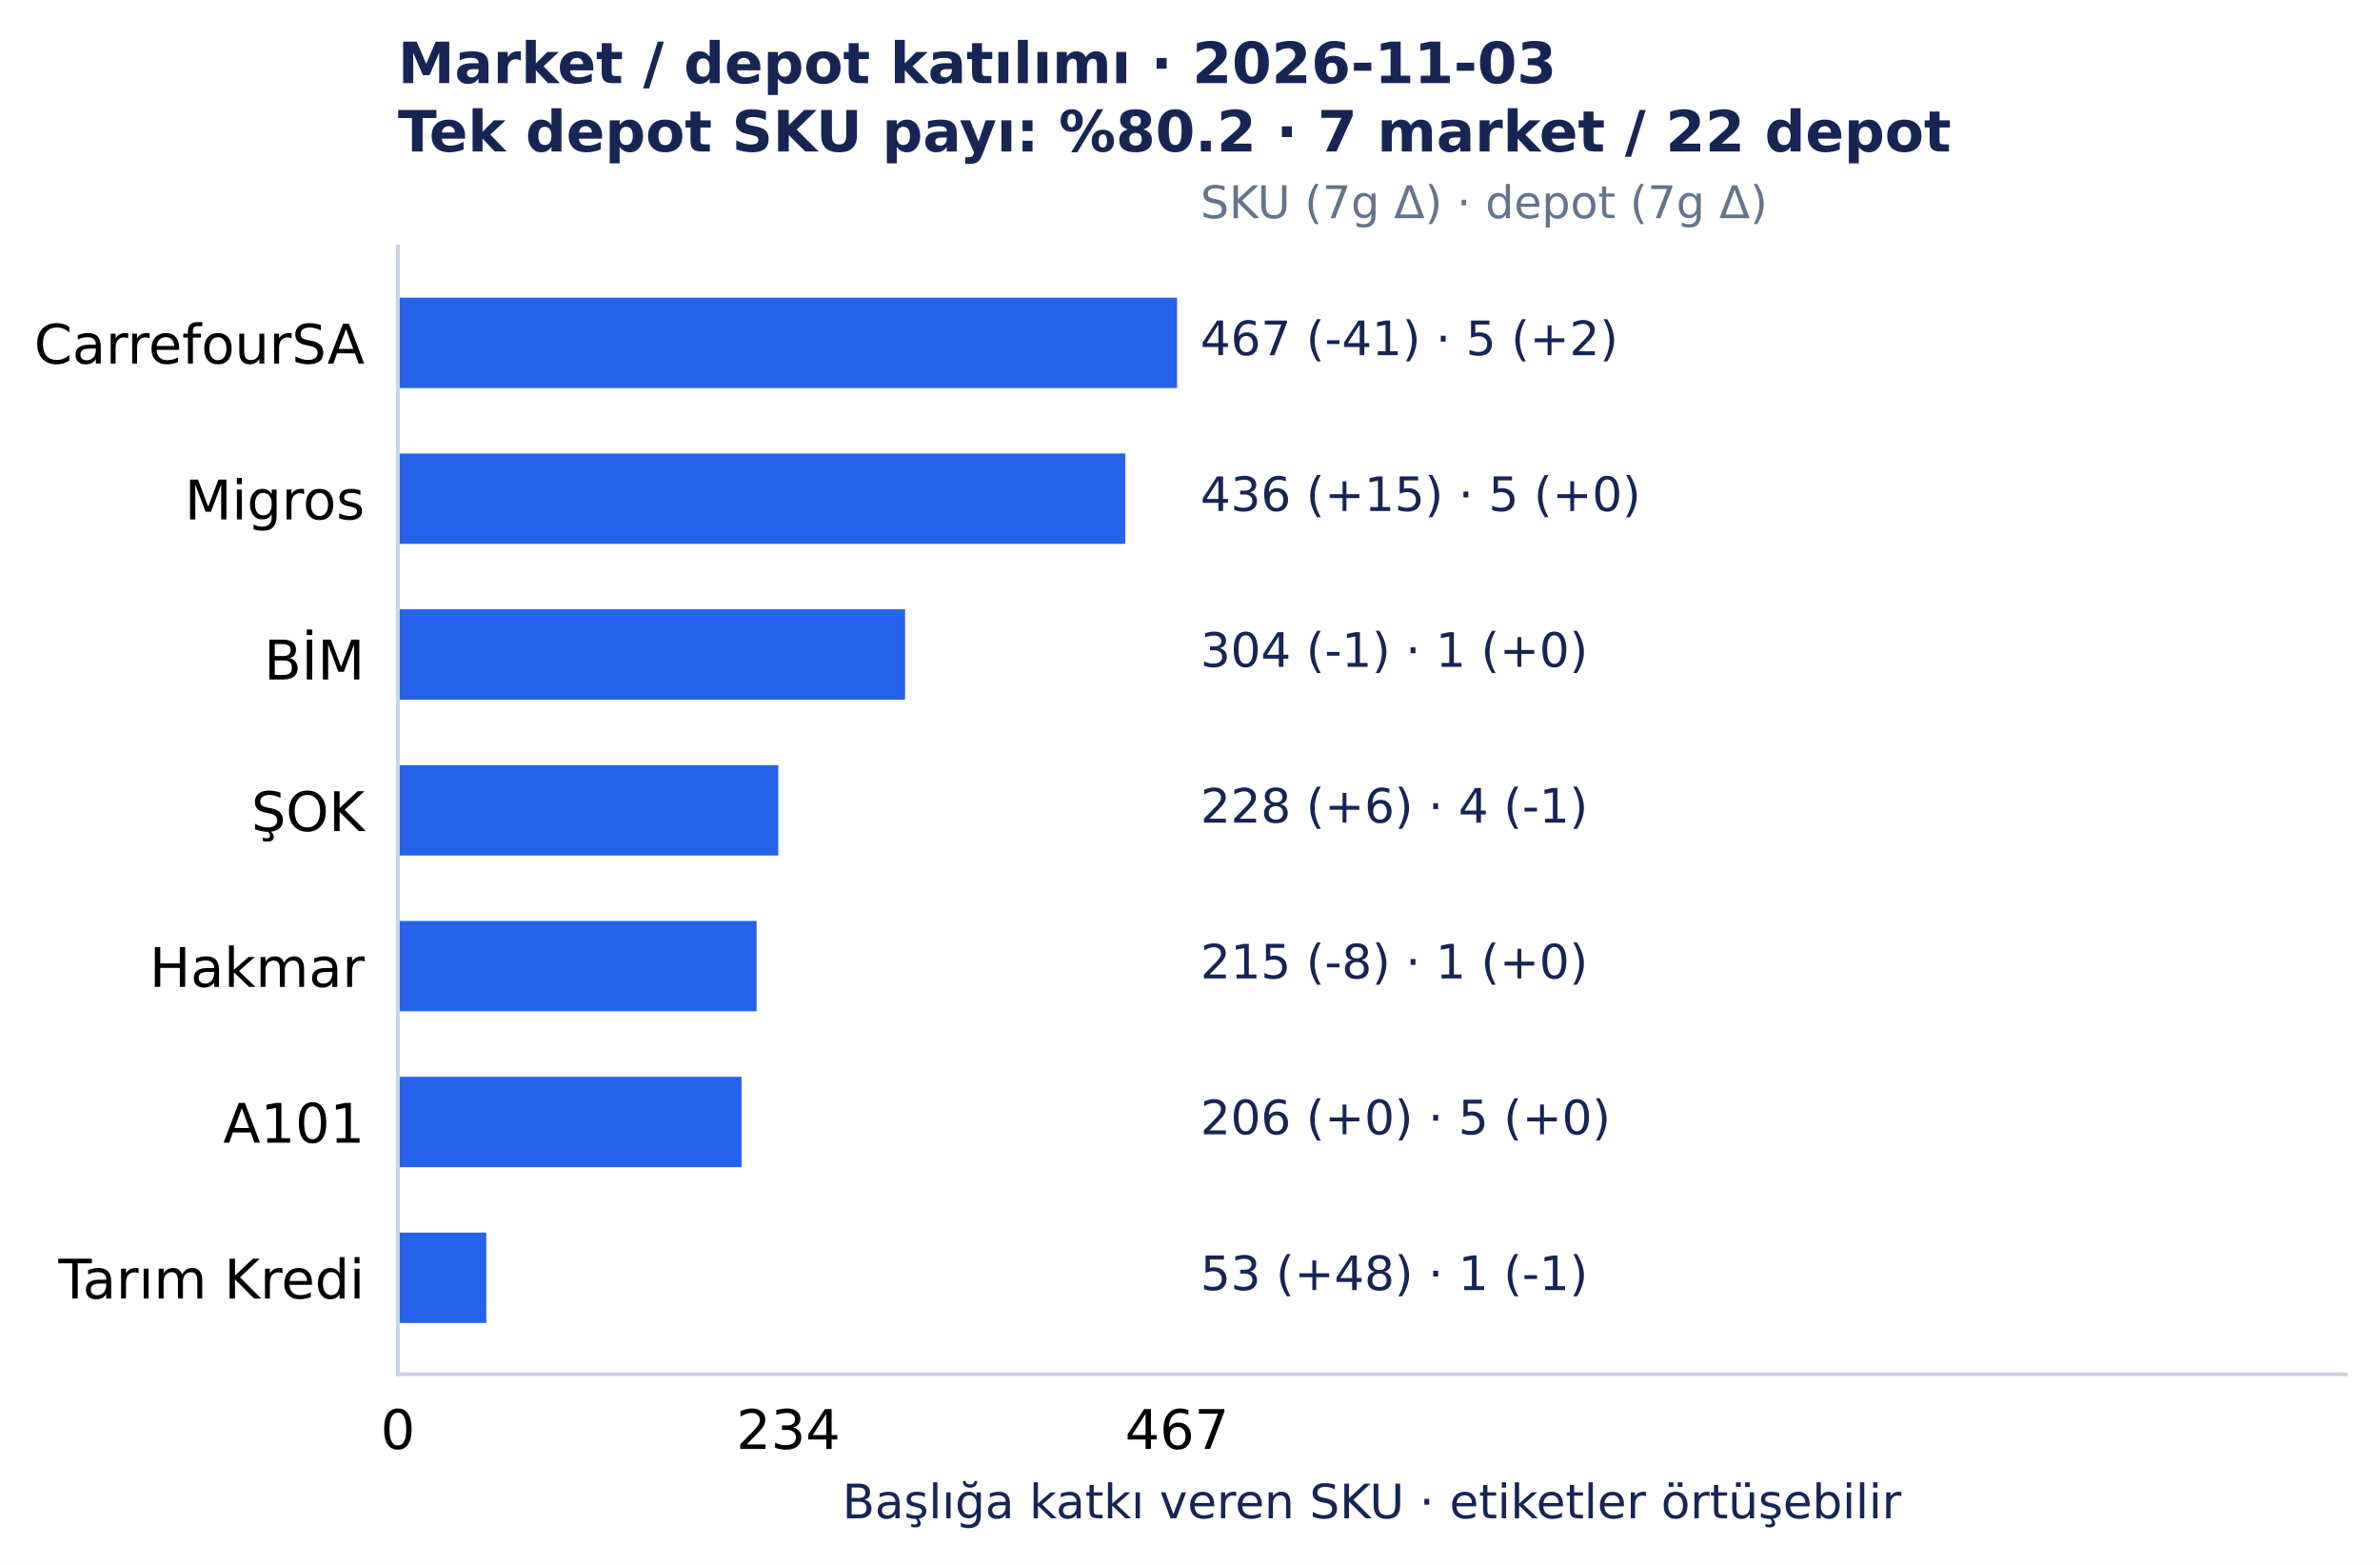
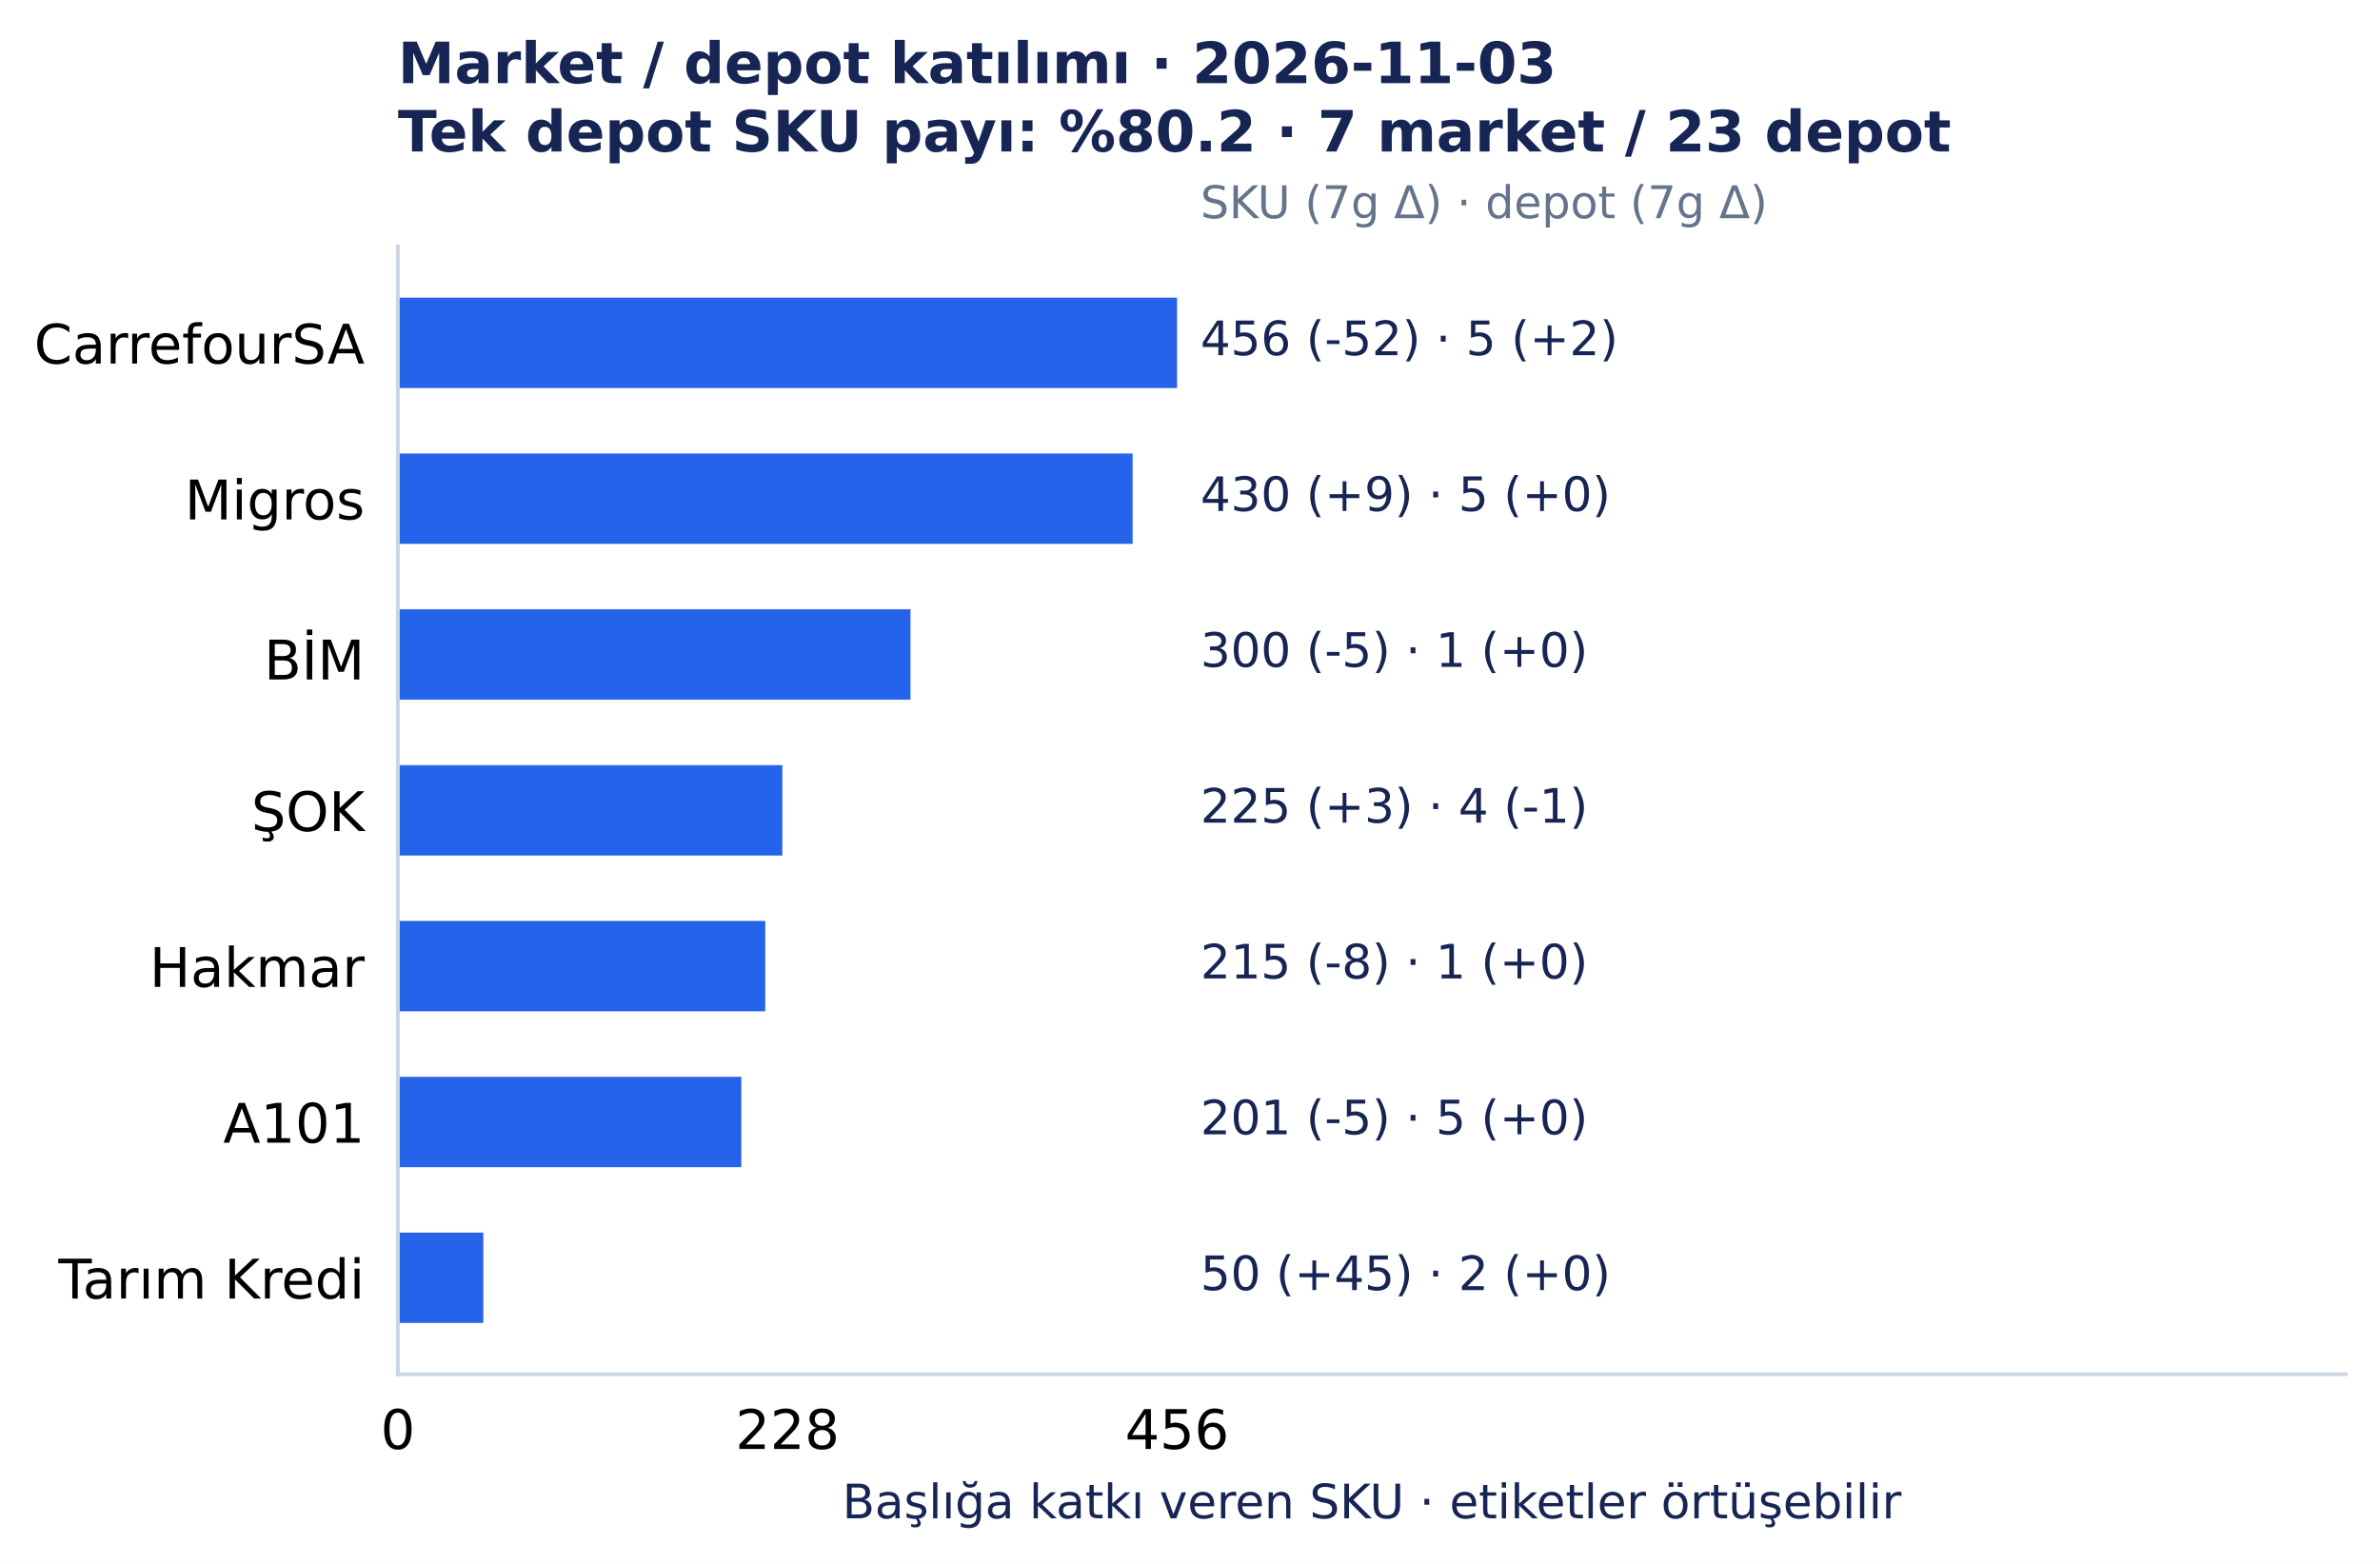
<svg xmlns="http://www.w3.org/2000/svg" width="501.492pt" height="329.548pt" viewBox="0 0 501.492 329.548" version="1.1">
  <defs>
    <style type="text/css">*{stroke-linejoin: round; stroke-linecap: butt}</style>
  </defs>
  <g id="figure_1">
    <g id="patch_1">
      <path d="M 0 329.548 L 501.492 329.548 L 501.492 0 L 0 0 z " style="fill: #ffffff" />
    </g>
    <g id="axes_1">
      <g id="patch_2">
        <path d="M 83.836 289.594 L 494.292 289.594 L 494.292 51.923 L 83.836 51.923 z " style="fill: #ffffff" />
      </g>
      <g id="matplotlib.axis_1">
        <g id="xtick_1">
          <g id="line2d_1" />
          <g id="text_1">
            <text style="font-size: 11.5px; font-family: 'DejaVu Sans', 'Bitstream Vera Sans', 'Computer Modern Sans Serif', 'Lucida Grande', 'Verdana', 'Geneva', 'Lucid', 'Arial', 'Helvetica', 'Avant Garde', sans-serif; text-anchor: middle" x="83.836" y="305.331" transform="rotate(-0 83.83609 305.3312)">0</text>
          </g>
        </g>
        <g id="xtick_2">
          <g id="line2d_2" />
          <g id="text_2">
-             <text style="font-size: 11.5px; font-family: 'DejaVu Sans', 'Bitstream Vera Sans', 'Computer Modern Sans Serif', 'Lucida Grande', 'Verdana', 'Geneva', 'Lucid', 'Arial', 'Helvetica', 'Avant Garde', sans-serif; text-anchor: middle" x="166.103" y="305.331" transform="rotate(-0 166.1031 305.3312)">234</text>
+             <text style="font-size: 11.5px; font-family: 'DejaVu Sans', 'Bitstream Vera Sans', 'Computer Modern Sans Serif', 'Lucida Grande', 'Verdana', 'Geneva', 'Lucid', 'Arial', 'Helvetica', 'Avant Garde', sans-serif; text-anchor: middle" x="165.927" y="305.331" transform="rotate(-0 165.9273 305.3312)">228</text>
          </g>
        </g>
        <g id="xtick_3">
          <g id="line2d_3" />
          <g id="text_3">
-             <text style="font-size: 11.5px; font-family: 'DejaVu Sans', 'Bitstream Vera Sans', 'Computer Modern Sans Serif', 'Lucida Grande', 'Verdana', 'Geneva', 'Lucid', 'Arial', 'Helvetica', 'Avant Garde', sans-serif; text-anchor: middle" x="248.019" y="305.331" transform="rotate(-0 248.0186 305.3312)">467</text>
+             <text style="font-size: 11.5px; font-family: 'DejaVu Sans', 'Bitstream Vera Sans', 'Computer Modern Sans Serif', 'Lucida Grande', 'Verdana', 'Geneva', 'Lucid', 'Arial', 'Helvetica', 'Avant Garde', sans-serif; text-anchor: middle" x="248.019" y="305.331" transform="rotate(-0 248.0186 305.3312)">456</text>
          </g>
        </g>
        <g id="text_4">
          <text style="font-size: 10px; font-family: 'DejaVu Sans', 'Bitstream Vera Sans', 'Computer Modern Sans Serif', 'Lucida Grande', 'Verdana', 'Geneva', 'Lucid', 'Arial', 'Helvetica', 'Avant Garde', sans-serif; text-anchor: middle; fill: #172554" x="289.064" y="319.945" transform="rotate(-0 289.0642 319.9455)">Başlığa katkı veren SKU · etiketler örtüşebilir</text>
        </g>
      </g>
      <g id="matplotlib.axis_2">
        <g id="ytick_1">
          <g id="line2d_4" />
          <g id="text_5">
            <text style="font-size: 11.5px; font-family: 'DejaVu Sans', 'Bitstream Vera Sans', 'Computer Modern Sans Serif', 'Lucida Grande', 'Verdana', 'Geneva', 'Lucid', 'Arial', 'Helvetica', 'Avant Garde', sans-serif; text-anchor: end" x="76.836" y="76.618" transform="rotate(-0 76.83609 76.61754)">CarrefourSA</text>
          </g>
        </g>
        <g id="ytick_2">
          <g id="line2d_5" />
          <g id="text_6">
            <text style="font-size: 11.5px; font-family: 'DejaVu Sans', 'Bitstream Vera Sans', 'Computer Modern Sans Serif', 'Lucida Grande', 'Verdana', 'Geneva', 'Lucid', 'Arial', 'Helvetica', 'Avant Garde', sans-serif; text-anchor: end" x="76.836" y="109.454" transform="rotate(-0 76.83609 109.4541)">Migros</text>
          </g>
        </g>
        <g id="ytick_3">
          <g id="line2d_6" />
          <g id="text_7">
            <text style="font-size: 11.5px; font-family: 'DejaVu Sans', 'Bitstream Vera Sans', 'Computer Modern Sans Serif', 'Lucida Grande', 'Verdana', 'Geneva', 'Lucid', 'Arial', 'Helvetica', 'Avant Garde', sans-serif; text-anchor: end" x="76.836" y="143.177" transform="rotate(-0 76.83609 143.1775)">BİM</text>
          </g>
        </g>
        <g id="ytick_4">
          <g id="line2d_7" />
          <g id="text_8">
            <text style="font-size: 11.5px; font-family: 'DejaVu Sans', 'Bitstream Vera Sans', 'Computer Modern Sans Serif', 'Lucida Grande', 'Verdana', 'Geneva', 'Lucid', 'Arial', 'Helvetica', 'Avant Garde', sans-serif; text-anchor: end" x="76.836" y="175.127" transform="rotate(-0 76.83609 175.1269)">ŞOK</text>
          </g>
        </g>
        <g id="ytick_5">
          <g id="line2d_8" />
          <g id="text_9">
            <text style="font-size: 11.5px; font-family: 'DejaVu Sans', 'Bitstream Vera Sans', 'Computer Modern Sans Serif', 'Lucida Grande', 'Verdana', 'Geneva', 'Lucid', 'Arial', 'Helvetica', 'Avant Garde', sans-serif; text-anchor: end" x="76.836" y="207.964" transform="rotate(-0 76.83609 207.9639)">Hakmar</text>
          </g>
        </g>
        <g id="ytick_6">
          <g id="line2d_9" />
          <g id="text_10">
            <text style="font-size: 11.5px; font-family: 'DejaVu Sans', 'Bitstream Vera Sans', 'Computer Modern Sans Serif', 'Lucida Grande', 'Verdana', 'Geneva', 'Lucid', 'Arial', 'Helvetica', 'Avant Garde', sans-serif; text-anchor: end" x="76.836" y="240.8" transform="rotate(-0 76.83609 240.8001)">A101</text>
          </g>
        </g>
        <g id="ytick_7">
          <g id="line2d_10" />
          <g id="text_11">
            <text style="font-size: 11.5px; font-family: 'DejaVu Sans', 'Bitstream Vera Sans', 'Computer Modern Sans Serif', 'Lucida Grande', 'Verdana', 'Geneva', 'Lucid', 'Arial', 'Helvetica', 'Avant Garde', sans-serif; text-anchor: end" x="76.836" y="273.637" transform="rotate(-0 76.83609 273.6372)">Tarım Kredi</text>
          </g>
        </g>
      </g>
      <g id="patch_3">
        <path d="M 83.836 62.726 L 248.019 62.726 L 248.019 81.771 L 83.836 81.771 z " clip-path="url(#p7150c4acc0)" style="fill: #2563eb" />
      </g>
      <g id="patch_4">
-         <path d="M 83.836 95.562 L 237.12 95.562 L 237.12 114.608 L 83.836 114.608 z " clip-path="url(#p7150c4acc0)" style="fill: #2563eb" />
+         <path d="M 83.836 95.562 L 238.657 95.562 L 238.657 114.608 L 83.836 114.608 z " clip-path="url(#p7150c4acc0)" style="fill: #2563eb" />
      </g>
      <g id="patch_5">
-         <path d="M 83.836 128.399 L 190.713 128.399 L 190.713 147.444 L 83.836 147.444 z " clip-path="url(#p7150c4acc0)" style="fill: #2563eb" />
+         <path d="M 83.836 128.399 L 191.851 128.399 L 191.851 147.444 L 83.836 147.444 z " clip-path="url(#p7150c4acc0)" style="fill: #2563eb" />
      </g>
      <g id="patch_6">
-         <path d="M 83.836 161.236 L 163.994 161.236 L 163.994 180.281 L 83.836 180.281 z " clip-path="url(#p7150c4acc0)" style="fill: #2563eb" />
+         <path d="M 83.836 161.236 L 164.847 161.236 L 164.847 180.281 L 83.836 180.281 z " clip-path="url(#p7150c4acc0)" style="fill: #2563eb" />
      </g>
      <g id="patch_7">
-         <path d="M 83.836 194.072 L 159.423 194.072 L 159.423 213.117 L 83.836 213.117 z " clip-path="url(#p7150c4acc0)" style="fill: #2563eb" />
+         <path d="M 83.836 194.072 L 161.247 194.072 L 161.247 213.117 L 83.836 213.117 z " clip-path="url(#p7150c4acc0)" style="fill: #2563eb" />
      </g>
      <g id="patch_8">
-         <path d="M 83.836 226.909 L 156.259 226.909 L 156.259 245.954 L 83.836 245.954 z " clip-path="url(#p7150c4acc0)" style="fill: #2563eb" />
+         <path d="M 83.836 226.909 L 156.206 226.909 L 156.206 245.954 L 83.836 245.954 z " clip-path="url(#p7150c4acc0)" style="fill: #2563eb" />
      </g>
      <g id="patch_9">
-         <path d="M 83.836 259.745 L 102.469 259.745 L 102.469 278.791 L 83.836 278.791 z " clip-path="url(#p7150c4acc0)" style="fill: #2563eb" />
+         <path d="M 83.836 259.745 L 101.839 259.745 L 101.839 278.791 L 83.836 278.791 z " clip-path="url(#p7150c4acc0)" style="fill: #2563eb" />
      </g>
      <g id="patch_10">
        <path d="M 83.836 289.594 L 83.836 51.923 " style="fill: none; stroke: #cbd5e1; stroke-width: 0.8; stroke-linejoin: miter; stroke-linecap: square" />
      </g>
      <g id="patch_11">
        <path d="M 83.836 289.594 L 494.292 289.594 " style="fill: none; stroke: #cbd5e1; stroke-width: 0.8; stroke-linejoin: miter; stroke-linecap: square" />
      </g>
      <g id="text_12">
-         <text style="font-size: 10px; font-family: 'DejaVu Sans', 'Bitstream Vera Sans', 'Computer Modern Sans Serif', 'Lucida Grande', 'Verdana', 'Geneva', 'Lucid', 'Arial', 'Helvetica', 'Avant Garde', sans-serif; text-anchor: start; fill: #172554" x="252.944" y="74.846" transform="rotate(-0 252.9441 74.84609)">467 (-41)  ·  5 (+2)</text>
+         <text style="font-size: 10px; font-family: 'DejaVu Sans', 'Bitstream Vera Sans', 'Computer Modern Sans Serif', 'Lucida Grande', 'Verdana', 'Geneva', 'Lucid', 'Arial', 'Helvetica', 'Avant Garde', sans-serif; text-anchor: start; fill: #172554" x="252.944" y="74.846" transform="rotate(-0 252.9441 74.84609)">456 (-52)  ·  5 (+2)</text>
      </g>
      <g id="text_13">
-         <text style="font-size: 10px; font-family: 'DejaVu Sans', 'Bitstream Vera Sans', 'Computer Modern Sans Serif', 'Lucida Grande', 'Verdana', 'Geneva', 'Lucid', 'Arial', 'Helvetica', 'Avant Garde', sans-serif; text-anchor: start; fill: #172554" x="252.944" y="107.683" transform="rotate(-0 252.9441 107.6827)">436 (+15)  ·  5 (+0)</text>
+         <text style="font-size: 10px; font-family: 'DejaVu Sans', 'Bitstream Vera Sans', 'Computer Modern Sans Serif', 'Lucida Grande', 'Verdana', 'Geneva', 'Lucid', 'Arial', 'Helvetica', 'Avant Garde', sans-serif; text-anchor: start; fill: #172554" x="252.944" y="107.683" transform="rotate(-0 252.9441 107.6827)">430 (+9)  ·  5 (+0)</text>
      </g>
      <g id="text_14">
-         <text style="font-size: 10px; font-family: 'DejaVu Sans', 'Bitstream Vera Sans', 'Computer Modern Sans Serif', 'Lucida Grande', 'Verdana', 'Geneva', 'Lucid', 'Arial', 'Helvetica', 'Avant Garde', sans-serif; text-anchor: start; fill: #172554" x="252.944" y="140.519" transform="rotate(-0 252.9441 140.5193)">304 (-1)  ·  1 (+0)</text>
+         <text style="font-size: 10px; font-family: 'DejaVu Sans', 'Bitstream Vera Sans', 'Computer Modern Sans Serif', 'Lucida Grande', 'Verdana', 'Geneva', 'Lucid', 'Arial', 'Helvetica', 'Avant Garde', sans-serif; text-anchor: start; fill: #172554" x="252.944" y="140.519" transform="rotate(-0 252.9441 140.5193)">300 (-5)  ·  1 (+0)</text>
      </g>
      <g id="text_15">
-         <text style="font-size: 10px; font-family: 'DejaVu Sans', 'Bitstream Vera Sans', 'Computer Modern Sans Serif', 'Lucida Grande', 'Verdana', 'Geneva', 'Lucid', 'Arial', 'Helvetica', 'Avant Garde', sans-serif; text-anchor: start; fill: #172554" x="252.944" y="173.356" transform="rotate(-0 252.9441 173.3559)">228 (+6)  ·  4 (-1)</text>
+         <text style="font-size: 10px; font-family: 'DejaVu Sans', 'Bitstream Vera Sans', 'Computer Modern Sans Serif', 'Lucida Grande', 'Verdana', 'Geneva', 'Lucid', 'Arial', 'Helvetica', 'Avant Garde', sans-serif; text-anchor: start; fill: #172554" x="252.944" y="173.356" transform="rotate(-0 252.9441 173.3559)">225 (+3)  ·  4 (-1)</text>
      </g>
      <g id="text_16">
        <text style="font-size: 10px; font-family: 'DejaVu Sans', 'Bitstream Vera Sans', 'Computer Modern Sans Serif', 'Lucida Grande', 'Verdana', 'Geneva', 'Lucid', 'Arial', 'Helvetica', 'Avant Garde', sans-serif; text-anchor: start; fill: #172554" x="252.944" y="206.193" transform="rotate(-0 252.9441 206.1925)">215 (-8)  ·  1 (+0)</text>
      </g>
      <g id="text_17">
-         <text style="font-size: 10px; font-family: 'DejaVu Sans', 'Bitstream Vera Sans', 'Computer Modern Sans Serif', 'Lucida Grande', 'Verdana', 'Geneva', 'Lucid', 'Arial', 'Helvetica', 'Avant Garde', sans-serif; text-anchor: start; fill: #172554" x="252.944" y="239.029" transform="rotate(-0 252.9441 239.0291)">206 (+0)  ·  5 (+0)</text>
+         <text style="font-size: 10px; font-family: 'DejaVu Sans', 'Bitstream Vera Sans', 'Computer Modern Sans Serif', 'Lucida Grande', 'Verdana', 'Geneva', 'Lucid', 'Arial', 'Helvetica', 'Avant Garde', sans-serif; text-anchor: start; fill: #172554" x="252.944" y="239.029" transform="rotate(-0 252.9441 239.0291)">201 (-5)  ·  5 (+0)</text>
      </g>
      <g id="text_18">
-         <text style="font-size: 10px; font-family: 'DejaVu Sans', 'Bitstream Vera Sans', 'Computer Modern Sans Serif', 'Lucida Grande', 'Verdana', 'Geneva', 'Lucid', 'Arial', 'Helvetica', 'Avant Garde', sans-serif; text-anchor: start; fill: #172554" x="252.944" y="271.866" transform="rotate(-0 252.9441 271.8657)">53 (+48)  ·  1 (-1)</text>
+         <text style="font-size: 10px; font-family: 'DejaVu Sans', 'Bitstream Vera Sans', 'Computer Modern Sans Serif', 'Lucida Grande', 'Verdana', 'Geneva', 'Lucid', 'Arial', 'Helvetica', 'Avant Garde', sans-serif; text-anchor: start; fill: #172554" x="252.944" y="271.866" transform="rotate(-0 252.9441 271.8657)">50 (+45)  ·  2 (+0)</text>
      </g>
      <g id="text_19">
        <text style="font-size: 9.5px; font-family: 'DejaVu Sans', 'Bitstream Vera Sans', 'Computer Modern Sans Serif', 'Lucida Grande', 'Verdana', 'Geneva', 'Lucid', 'Arial', 'Helvetica', 'Avant Garde', sans-serif; text-anchor: start; fill: #64748b" x="252.944" y="45.979" transform="rotate(-0 252.9441 45.97915)">SKU (7g Δ) · depot (7g Δ)</text>
      </g>
      <g id="text_20">
        <text style="font-weight: 700; font-size: 12px; font-family: 'DejaVu Sans', 'Bitstream Vera Sans', 'Computer Modern Sans Serif', 'Lucida Grande', 'Verdana', 'Geneva', 'Lucid', 'Arial', 'Helvetica', 'Avant Garde', sans-serif; fill: #172554" transform="translate(83.83609 17.5193)">Market / depot katılımı · 2026-11-03</text>
-         <text style="font-weight: 700; font-size: 12px; font-family: 'DejaVu Sans', 'Bitstream Vera Sans', 'Computer Modern Sans Serif', 'Lucida Grande', 'Verdana', 'Geneva', 'Lucid', 'Arial', 'Helvetica', 'Avant Garde', sans-serif; fill: #172554" transform="translate(83.83609 31.92258)">Tek depot SKU payı: %80.2 · 7 market / 22 depot</text>
+         <text style="font-weight: 700; font-size: 12px; font-family: 'DejaVu Sans', 'Bitstream Vera Sans', 'Computer Modern Sans Serif', 'Lucida Grande', 'Verdana', 'Geneva', 'Lucid', 'Arial', 'Helvetica', 'Avant Garde', sans-serif; fill: #172554" transform="translate(83.83609 31.92258)">Tek depot SKU payı: %80.2 · 7 market / 23 depot</text>
      </g>
    </g>
  </g>
  <defs>
    <clipPath id="p7150c4acc0">
      <rect x="83.836" y="51.923" width="410.456" height="237.671" />
    </clipPath>
  </defs>
</svg>
